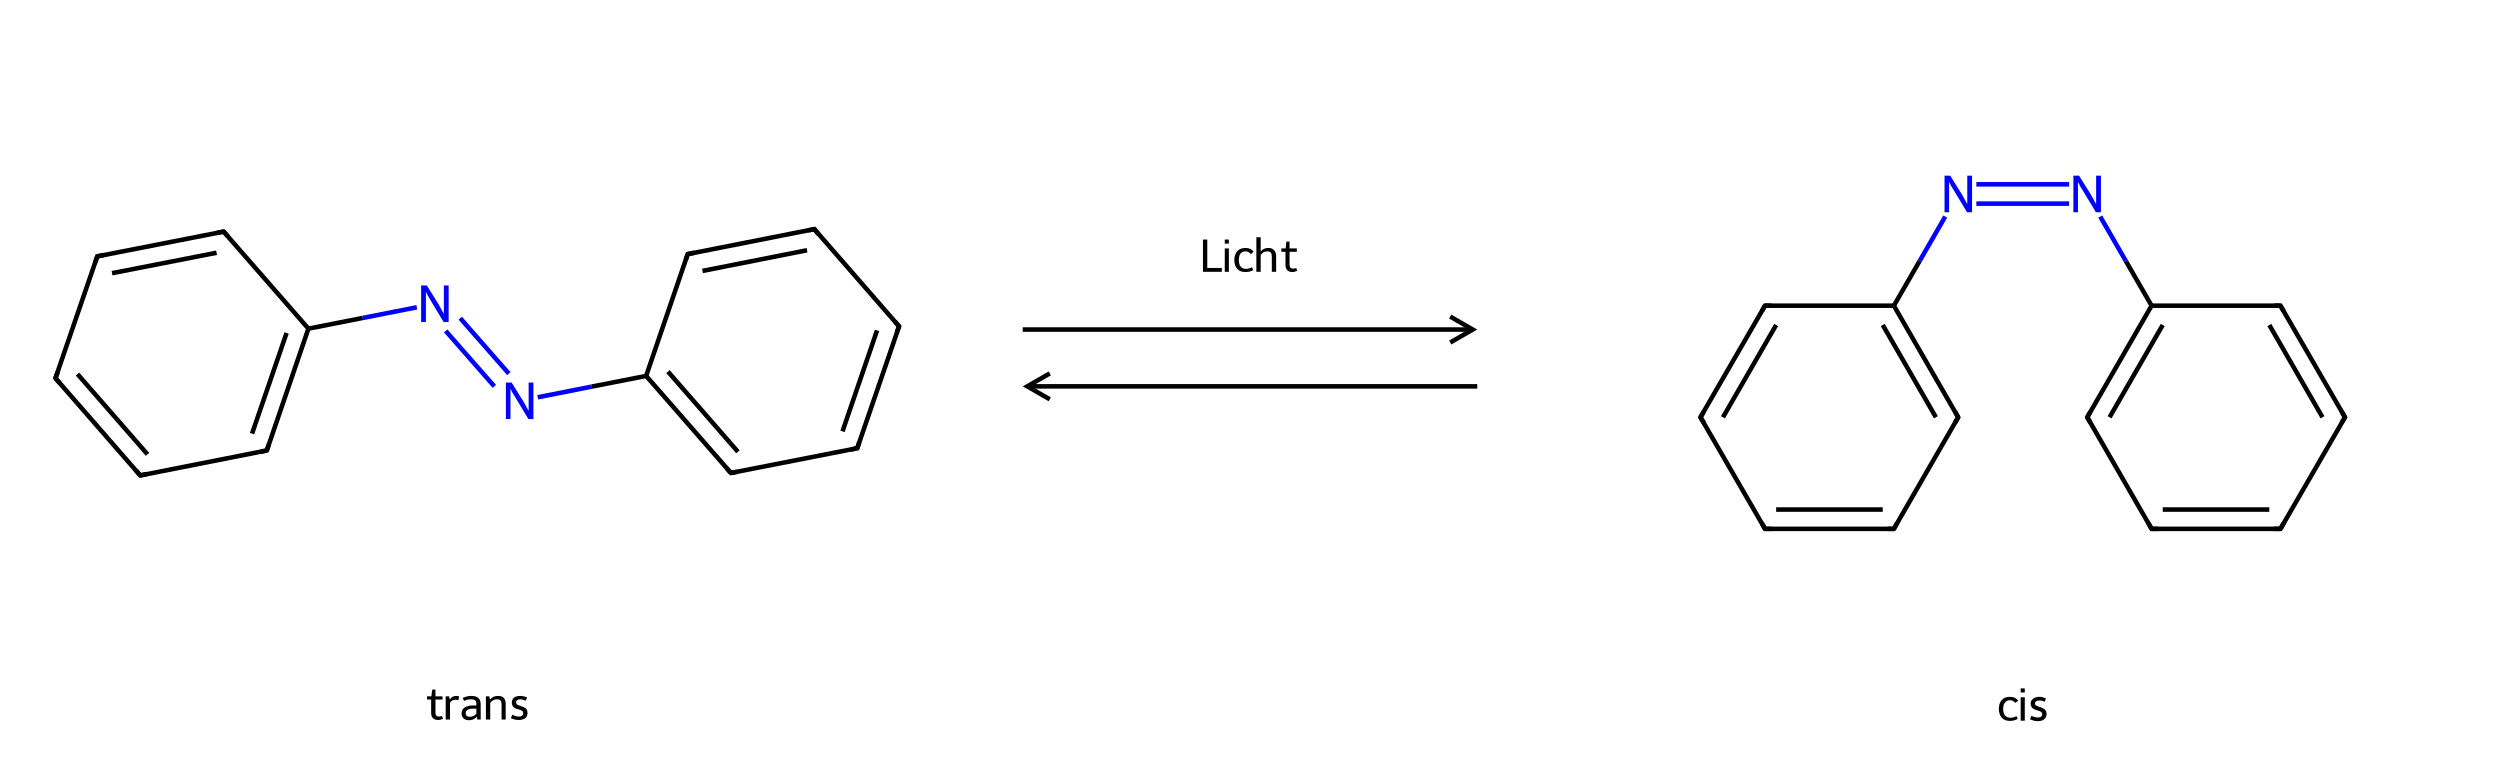
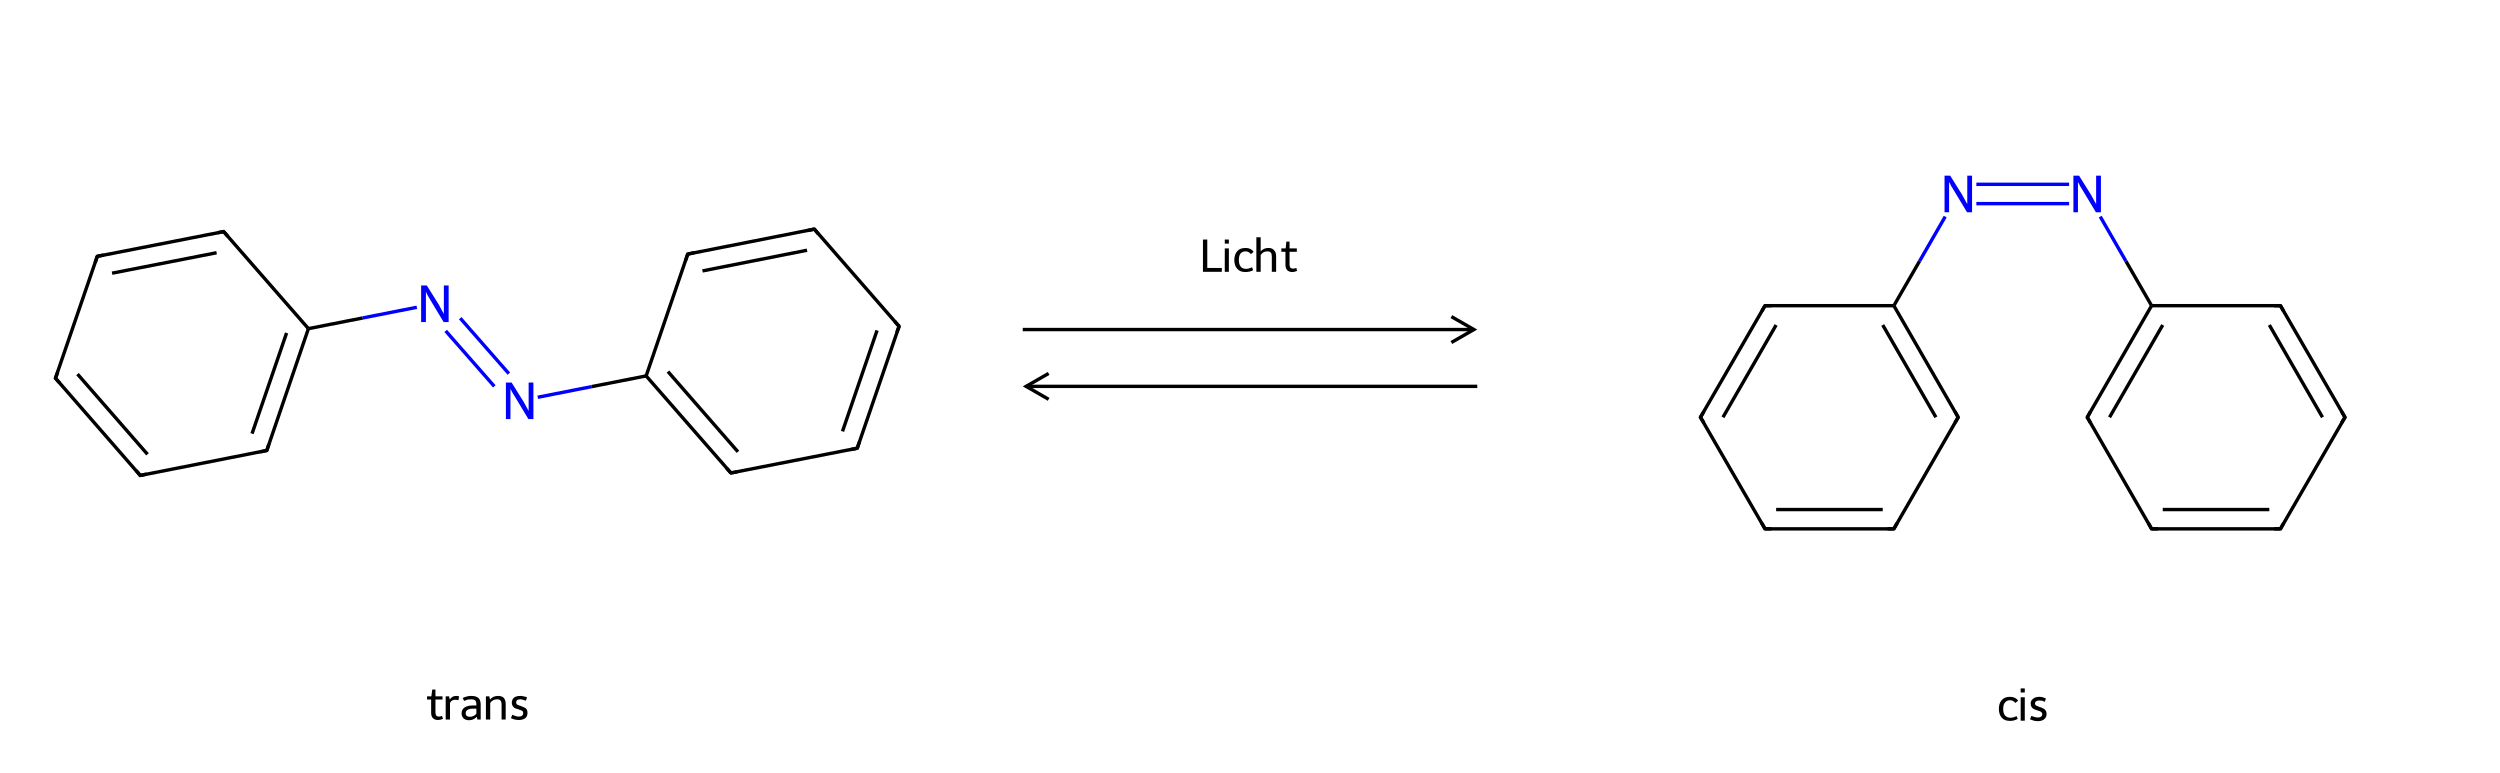
<svg xmlns="http://www.w3.org/2000/svg" version="1.1" baseProfile="full" xml:space="preserve" width="1100px" height="340px" viewBox="0 0 1100 340">
-   <path class="bond-0 atom-0 atom-1" d="M 117.4,198.2 L 61.7,209.2" style="fill:none;fill-rule:evenodd;stroke:#000000;stroke-width:2.0px;stroke-linecap:butt;stroke-linejoin:miter;stroke-opacity:1" />
-   <path class="bond-1 atom-1 atom-2" d="M 61.7,209.2 L 24.4,166.4" style="fill:none;fill-rule:evenodd;stroke:#000000;stroke-width:2.0px;stroke-linecap:butt;stroke-linejoin:miter;stroke-opacity:1" />
-   <path class="bond-1 atom-1 atom-2" d="M 64.9,199.9 L 34.1,164.6" style="fill:none;fill-rule:evenodd;stroke:#000000;stroke-width:2.0px;stroke-linecap:butt;stroke-linejoin:miter;stroke-opacity:1" />
-   <path class="bond-2 atom-2 atom-3" d="M 24.4,166.4 L 42.8,112.8" style="fill:none;fill-rule:evenodd;stroke:#000000;stroke-width:2.0px;stroke-linecap:butt;stroke-linejoin:miter;stroke-opacity:1" />
-   <path class="bond-3 atom-3 atom-4" d="M 42.8,112.8 L 98.4,101.9" style="fill:none;fill-rule:evenodd;stroke:#000000;stroke-width:2.0px;stroke-linecap:butt;stroke-linejoin:miter;stroke-opacity:1" />
-   <path class="bond-3 atom-3 atom-4" d="M 49.3,120.2 L 95.3,111.2" style="fill:none;fill-rule:evenodd;stroke:#000000;stroke-width:2.0px;stroke-linecap:butt;stroke-linejoin:miter;stroke-opacity:1" />
-   <path class="bond-4 atom-4 atom-5" d="M 98.4,101.9 L 135.7,144.6" style="fill:none;fill-rule:evenodd;stroke:#000000;stroke-width:2.0px;stroke-linecap:butt;stroke-linejoin:miter;stroke-opacity:1" />
-   <path class="bond-5 atom-5 atom-6" d="M 135.7,144.6 L 159.6,139.9" style="fill:none;fill-rule:evenodd;stroke:#000000;stroke-width:2.0px;stroke-linecap:butt;stroke-linejoin:miter;stroke-opacity:1" />
-   <path class="bond-5 atom-5 atom-6" d="M 159.6,139.9 L 183.4,135.2" style="fill:none;fill-rule:evenodd;stroke:#0000FF;stroke-width:2.0px;stroke-linecap:butt;stroke-linejoin:miter;stroke-opacity:1" />
-   <path class="bond-6 atom-6 atom-7" d="M 202.5,140.0 L 223.9,164.4" style="fill:none;fill-rule:evenodd;stroke:#0000FF;stroke-width:2.0px;stroke-linecap:butt;stroke-linejoin:miter;stroke-opacity:1" />
-   <path class="bond-6 atom-6 atom-7" d="M 196.1,145.6 L 217.5,170.0" style="fill:none;fill-rule:evenodd;stroke:#0000FF;stroke-width:2.0px;stroke-linecap:butt;stroke-linejoin:miter;stroke-opacity:1" />
-   <path class="bond-7 atom-7 atom-8" d="M 236.6,174.8 L 260.4,170.1" style="fill:none;fill-rule:evenodd;stroke:#0000FF;stroke-width:2.0px;stroke-linecap:butt;stroke-linejoin:miter;stroke-opacity:1" />
-   <path class="bond-7 atom-7 atom-8" d="M 260.4,170.1 L 284.3,165.4" style="fill:none;fill-rule:evenodd;stroke:#000000;stroke-width:2.0px;stroke-linecap:butt;stroke-linejoin:miter;stroke-opacity:1" />
-   <path class="bond-8 atom-8 atom-9" d="M 284.3,165.4 L 321.6,208.1" style="fill:none;fill-rule:evenodd;stroke:#000000;stroke-width:2.0px;stroke-linecap:butt;stroke-linejoin:miter;stroke-opacity:1" />
-   <path class="bond-8 atom-8 atom-9" d="M 293.9,163.5 L 324.7,198.8" style="fill:none;fill-rule:evenodd;stroke:#000000;stroke-width:2.0px;stroke-linecap:butt;stroke-linejoin:miter;stroke-opacity:1" />
-   <path class="bond-9 atom-9 atom-10" d="M 321.6,208.1 L 377.2,197.2" style="fill:none;fill-rule:evenodd;stroke:#000000;stroke-width:2.0px;stroke-linecap:butt;stroke-linejoin:miter;stroke-opacity:1" />
-   <path class="bond-10 atom-10 atom-11" d="M 377.2,197.2 L 395.6,143.6" style="fill:none;fill-rule:evenodd;stroke:#000000;stroke-width:2.0px;stroke-linecap:butt;stroke-linejoin:miter;stroke-opacity:1" />
-   <path class="bond-10 atom-10 atom-11" d="M 370.7,189.8 L 385.9,145.4" style="fill:none;fill-rule:evenodd;stroke:#000000;stroke-width:2.0px;stroke-linecap:butt;stroke-linejoin:miter;stroke-opacity:1" />
-   <path class="bond-11 atom-11 atom-12" d="M 395.6,143.6 L 358.3,100.8" style="fill:none;fill-rule:evenodd;stroke:#000000;stroke-width:2.0px;stroke-linecap:butt;stroke-linejoin:miter;stroke-opacity:1" />
-   <path class="bond-12 atom-12 atom-13" d="M 358.3,100.8 L 302.6,111.8" style="fill:none;fill-rule:evenodd;stroke:#000000;stroke-width:2.0px;stroke-linecap:butt;stroke-linejoin:miter;stroke-opacity:1" />
-   <path class="bond-12 atom-12 atom-13" d="M 355.1,110.1 L 309.1,119.2" style="fill:none;fill-rule:evenodd;stroke:#000000;stroke-width:2.0px;stroke-linecap:butt;stroke-linejoin:miter;stroke-opacity:1" />
-   <path class="bond-13 atom-5 atom-0" d="M 135.7,144.6 L 117.4,198.2" style="fill:none;fill-rule:evenodd;stroke:#000000;stroke-width:2.0px;stroke-linecap:butt;stroke-linejoin:miter;stroke-opacity:1" />
-   <path class="bond-13 atom-5 atom-0" d="M 126.1,146.5 L 110.9,190.8" style="fill:none;fill-rule:evenodd;stroke:#000000;stroke-width:2.0px;stroke-linecap:butt;stroke-linejoin:miter;stroke-opacity:1" />
-   <path class="bond-14 atom-13 atom-8" d="M 302.6,111.8 L 284.3,165.4" style="fill:none;fill-rule:evenodd;stroke:#000000;stroke-width:2.0px;stroke-linecap:butt;stroke-linejoin:miter;stroke-opacity:1" />
-   <path d="M 114.6,198.8 L 117.4,198.2 L 118.3,195.5" style="fill:none;stroke:#000000;stroke-width:2.0px;stroke-linecap:butt;stroke-linejoin:miter;stroke-miterlimit:10;stroke-opacity:1;" />
-   <path d="M 64.5,208.6 L 61.7,209.2 L 59.9,207.0" style="fill:none;stroke:#000000;stroke-width:2.0px;stroke-linecap:butt;stroke-linejoin:miter;stroke-miterlimit:10;stroke-opacity:1;" />
-   <path d="M 26.3,168.6 L 24.4,166.4 L 25.4,163.8" style="fill:none;stroke:#000000;stroke-width:2.0px;stroke-linecap:butt;stroke-linejoin:miter;stroke-miterlimit:10;stroke-opacity:1;" />
-   <path d="M 41.9,115.5 L 42.8,112.8 L 45.6,112.2" style="fill:none;stroke:#000000;stroke-width:2.0px;stroke-linecap:butt;stroke-linejoin:miter;stroke-miterlimit:10;stroke-opacity:1;" />
-   <path d="M 95.7,102.4 L 98.4,101.9 L 100.3,104.0" style="fill:none;stroke:#000000;stroke-width:2.0px;stroke-linecap:butt;stroke-linejoin:miter;stroke-miterlimit:10;stroke-opacity:1;" />
-   <path d="M 319.7,206.0 L 321.6,208.1 L 324.3,207.6" style="fill:none;stroke:#000000;stroke-width:2.0px;stroke-linecap:butt;stroke-linejoin:miter;stroke-miterlimit:10;stroke-opacity:1;" />
-   <path d="M 374.4,197.8 L 377.2,197.2 L 378.1,194.5" style="fill:none;stroke:#000000;stroke-width:2.0px;stroke-linecap:butt;stroke-linejoin:miter;stroke-miterlimit:10;stroke-opacity:1;" />
-   <path d="M 394.6,146.2 L 395.6,143.6 L 393.7,141.4" style="fill:none;stroke:#000000;stroke-width:2.0px;stroke-linecap:butt;stroke-linejoin:miter;stroke-miterlimit:10;stroke-opacity:1;" />
-   <path d="M 360.1,103.0 L 358.3,100.8 L 355.5,101.4" style="fill:none;stroke:#000000;stroke-width:2.0px;stroke-linecap:butt;stroke-linejoin:miter;stroke-miterlimit:10;stroke-opacity:1;" />
-   <path d="M 305.4,111.2 L 302.6,111.8 L 301.7,114.5" style="fill:none;stroke:#000000;stroke-width:2.0px;stroke-linecap:butt;stroke-linejoin:miter;stroke-miterlimit:10;stroke-opacity:1;" />
+   <path class="bond-0 atom-0 atom-1" d="M 117.4,198.2 L 61.7,209.2" style="fill:none;fill-rule:evenodd;stroke:#000000;stroke-width:1.5px;stroke-linecap:butt;stroke-linejoin:miter;stroke-opacity:1" />
+   <path class="bond-1 atom-1 atom-2" d="M 61.7,209.2 L 24.4,166.4" style="fill:none;fill-rule:evenodd;stroke:#000000;stroke-width:1.5px;stroke-linecap:butt;stroke-linejoin:miter;stroke-opacity:1" />
+   <path class="bond-1 atom-1 atom-2" d="M 64.9,199.9 L 34.1,164.6" style="fill:none;fill-rule:evenodd;stroke:#000000;stroke-width:1.5px;stroke-linecap:butt;stroke-linejoin:miter;stroke-opacity:1" />
+   <path class="bond-2 atom-2 atom-3" d="M 24.4,166.4 L 42.8,112.8" style="fill:none;fill-rule:evenodd;stroke:#000000;stroke-width:1.5px;stroke-linecap:butt;stroke-linejoin:miter;stroke-opacity:1" />
+   <path class="bond-3 atom-3 atom-4" d="M 42.8,112.8 L 98.4,101.9" style="fill:none;fill-rule:evenodd;stroke:#000000;stroke-width:1.5px;stroke-linecap:butt;stroke-linejoin:miter;stroke-opacity:1" />
+   <path class="bond-3 atom-3 atom-4" d="M 49.3,120.2 L 95.3,111.2" style="fill:none;fill-rule:evenodd;stroke:#000000;stroke-width:1.5px;stroke-linecap:butt;stroke-linejoin:miter;stroke-opacity:1" />
+   <path class="bond-4 atom-4 atom-5" d="M 98.4,101.9 L 135.7,144.6" style="fill:none;fill-rule:evenodd;stroke:#000000;stroke-width:1.5px;stroke-linecap:butt;stroke-linejoin:miter;stroke-opacity:1" />
+   <path class="bond-5 atom-5 atom-6" d="M 135.7,144.6 L 159.6,139.9" style="fill:none;fill-rule:evenodd;stroke:#000000;stroke-width:1.5px;stroke-linecap:butt;stroke-linejoin:miter;stroke-opacity:1" />
+   <path class="bond-5 atom-5 atom-6" d="M 159.6,139.9 L 183.4,135.2" style="fill:none;fill-rule:evenodd;stroke:#0000FF;stroke-width:1.5px;stroke-linecap:butt;stroke-linejoin:miter;stroke-opacity:1" />
+   <path class="bond-6 atom-6 atom-7" d="M 202.5,140.0 L 223.9,164.4" style="fill:none;fill-rule:evenodd;stroke:#0000FF;stroke-width:1.5px;stroke-linecap:butt;stroke-linejoin:miter;stroke-opacity:1" />
+   <path class="bond-6 atom-6 atom-7" d="M 196.1,145.6 L 217.5,170.0" style="fill:none;fill-rule:evenodd;stroke:#0000FF;stroke-width:1.5px;stroke-linecap:butt;stroke-linejoin:miter;stroke-opacity:1" />
+   <path class="bond-7 atom-7 atom-8" d="M 236.6,174.8 L 260.4,170.1" style="fill:none;fill-rule:evenodd;stroke:#0000FF;stroke-width:1.5px;stroke-linecap:butt;stroke-linejoin:miter;stroke-opacity:1" />
+   <path class="bond-7 atom-7 atom-8" d="M 260.4,170.1 L 284.3,165.4" style="fill:none;fill-rule:evenodd;stroke:#000000;stroke-width:1.5px;stroke-linecap:butt;stroke-linejoin:miter;stroke-opacity:1" />
+   <path class="bond-8 atom-8 atom-9" d="M 284.3,165.4 L 321.6,208.1" style="fill:none;fill-rule:evenodd;stroke:#000000;stroke-width:1.5px;stroke-linecap:butt;stroke-linejoin:miter;stroke-opacity:1" />
+   <path class="bond-8 atom-8 atom-9" d="M 293.9,163.5 L 324.7,198.8" style="fill:none;fill-rule:evenodd;stroke:#000000;stroke-width:1.5px;stroke-linecap:butt;stroke-linejoin:miter;stroke-opacity:1" />
+   <path class="bond-9 atom-9 atom-10" d="M 321.6,208.1 L 377.2,197.2" style="fill:none;fill-rule:evenodd;stroke:#000000;stroke-width:1.5px;stroke-linecap:butt;stroke-linejoin:miter;stroke-opacity:1" />
+   <path class="bond-10 atom-10 atom-11" d="M 377.2,197.2 L 395.6,143.6" style="fill:none;fill-rule:evenodd;stroke:#000000;stroke-width:1.5px;stroke-linecap:butt;stroke-linejoin:miter;stroke-opacity:1" />
+   <path class="bond-10 atom-10 atom-11" d="M 370.7,189.8 L 385.9,145.4" style="fill:none;fill-rule:evenodd;stroke:#000000;stroke-width:1.5px;stroke-linecap:butt;stroke-linejoin:miter;stroke-opacity:1" />
+   <path class="bond-11 atom-11 atom-12" d="M 395.6,143.6 L 358.3,100.8" style="fill:none;fill-rule:evenodd;stroke:#000000;stroke-width:1.5px;stroke-linecap:butt;stroke-linejoin:miter;stroke-opacity:1" />
+   <path class="bond-12 atom-12 atom-13" d="M 358.3,100.8 L 302.6,111.8" style="fill:none;fill-rule:evenodd;stroke:#000000;stroke-width:1.5px;stroke-linecap:butt;stroke-linejoin:miter;stroke-opacity:1" />
+   <path class="bond-12 atom-12 atom-13" d="M 355.1,110.1 L 309.1,119.2" style="fill:none;fill-rule:evenodd;stroke:#000000;stroke-width:1.5px;stroke-linecap:butt;stroke-linejoin:miter;stroke-opacity:1" />
+   <path class="bond-13 atom-5 atom-0" d="M 135.7,144.6 L 117.4,198.2" style="fill:none;fill-rule:evenodd;stroke:#000000;stroke-width:1.5px;stroke-linecap:butt;stroke-linejoin:miter;stroke-opacity:1" />
+   <path class="bond-13 atom-5 atom-0" d="M 126.1,146.5 L 110.9,190.8" style="fill:none;fill-rule:evenodd;stroke:#000000;stroke-width:1.5px;stroke-linecap:butt;stroke-linejoin:miter;stroke-opacity:1" />
+   <path class="bond-14 atom-13 atom-8" d="M 302.6,111.8 L 284.3,165.4" style="fill:none;fill-rule:evenodd;stroke:#000000;stroke-width:1.5px;stroke-linecap:butt;stroke-linejoin:miter;stroke-opacity:1" />
+   <path d="M 114.6,198.8 L 117.4,198.2 L 118.3,195.5" style="fill:none;stroke:#000000;stroke-width:1.5px;stroke-linecap:butt;stroke-linejoin:miter;stroke-miterlimit:10;stroke-opacity:1;" />
+   <path d="M 64.5,208.6 L 61.7,209.2 L 59.9,207.0" style="fill:none;stroke:#000000;stroke-width:1.5px;stroke-linecap:butt;stroke-linejoin:miter;stroke-miterlimit:10;stroke-opacity:1;" />
+   <path d="M 26.3,168.6 L 24.4,166.4 L 25.4,163.8" style="fill:none;stroke:#000000;stroke-width:1.5px;stroke-linecap:butt;stroke-linejoin:miter;stroke-miterlimit:10;stroke-opacity:1;" />
+   <path d="M 41.9,115.5 L 42.8,112.8 L 45.6,112.2" style="fill:none;stroke:#000000;stroke-width:1.5px;stroke-linecap:butt;stroke-linejoin:miter;stroke-miterlimit:10;stroke-opacity:1;" />
+   <path d="M 95.7,102.4 L 98.4,101.9 L 100.3,104.0" style="fill:none;stroke:#000000;stroke-width:1.5px;stroke-linecap:butt;stroke-linejoin:miter;stroke-miterlimit:10;stroke-opacity:1;" />
+   <path d="M 319.7,206.0 L 321.6,208.1 L 324.3,207.6" style="fill:none;stroke:#000000;stroke-width:1.5px;stroke-linecap:butt;stroke-linejoin:miter;stroke-miterlimit:10;stroke-opacity:1;" />
+   <path d="M 374.4,197.8 L 377.2,197.2 L 378.1,194.5" style="fill:none;stroke:#000000;stroke-width:1.5px;stroke-linecap:butt;stroke-linejoin:miter;stroke-miterlimit:10;stroke-opacity:1;" />
+   <path d="M 394.6,146.2 L 395.6,143.6 L 393.7,141.4" style="fill:none;stroke:#000000;stroke-width:1.5px;stroke-linecap:butt;stroke-linejoin:miter;stroke-miterlimit:10;stroke-opacity:1;" />
+   <path d="M 360.1,103.0 L 358.3,100.8 L 355.5,101.4" style="fill:none;stroke:#000000;stroke-width:1.5px;stroke-linecap:butt;stroke-linejoin:miter;stroke-miterlimit:10;stroke-opacity:1;" />
+   <path d="M 305.4,111.2 L 302.6,111.8 L 301.7,114.5" style="fill:none;stroke:#000000;stroke-width:1.5px;stroke-linecap:butt;stroke-linejoin:miter;stroke-miterlimit:10;stroke-opacity:1;" />
  <path class="atom-6" d="M 187.8 125.6 L 193.1 134.1 Q 193.6 135.0, 194.4 136.5 Q 195.3 138.0, 195.3 138.1 L 195.3 125.6 L 197.4 125.6 L 197.4 141.7 L 195.2 141.7 L 189.6 132.4 Q 188.9 131.3, 188.2 130.0 Q 187.6 128.8, 187.4 128.4 L 187.4 141.7 L 185.3 141.7 L 185.3 125.6 L 187.8 125.6 " fill="#0000FF" />
  <path class="atom-7" d="M 225.1 168.3 L 230.4 176.8 Q 230.9 177.7, 231.7 179.2 Q 232.6 180.7, 232.6 180.8 L 232.6 168.3 L 234.7 168.3 L 234.7 184.4 L 232.5 184.4 L 226.9 175.1 Q 226.2 174.0, 225.5 172.8 Q 224.8 171.5, 224.6 171.1 L 224.6 184.4 L 222.6 184.4 L 222.6 168.3 L 225.1 168.3 " fill="#0000FF" />
-   <path class="bond-0 atom-0 atom-1" d="M 861.6,183.6 L 833.3,232.7" style="fill:none;fill-rule:evenodd;stroke:#000000;stroke-width:2.0px;stroke-linecap:butt;stroke-linejoin:miter;stroke-opacity:1" />
-   <path class="bond-1 atom-1 atom-2" d="M 833.3,232.7 L 776.6,232.7" style="fill:none;fill-rule:evenodd;stroke:#000000;stroke-width:2.0px;stroke-linecap:butt;stroke-linejoin:miter;stroke-opacity:1" />
-   <path class="bond-1 atom-1 atom-2" d="M 828.4,224.2 L 781.5,224.2" style="fill:none;fill-rule:evenodd;stroke:#000000;stroke-width:2.0px;stroke-linecap:butt;stroke-linejoin:miter;stroke-opacity:1" />
-   <path class="bond-2 atom-2 atom-3" d="M 776.6,232.7 L 748.2,183.6" style="fill:none;fill-rule:evenodd;stroke:#000000;stroke-width:2.0px;stroke-linecap:butt;stroke-linejoin:miter;stroke-opacity:1" />
-   <path class="bond-3 atom-3 atom-4" d="M 748.2,183.6 L 776.6,134.5" style="fill:none;fill-rule:evenodd;stroke:#000000;stroke-width:2.0px;stroke-linecap:butt;stroke-linejoin:miter;stroke-opacity:1" />
-   <path class="bond-3 atom-3 atom-4" d="M 758.1,183.6 L 781.5,143.0" style="fill:none;fill-rule:evenodd;stroke:#000000;stroke-width:2.0px;stroke-linecap:butt;stroke-linejoin:miter;stroke-opacity:1" />
-   <path class="bond-4 atom-4 atom-5" d="M 776.6,134.5 L 833.3,134.5" style="fill:none;fill-rule:evenodd;stroke:#000000;stroke-width:2.0px;stroke-linecap:butt;stroke-linejoin:miter;stroke-opacity:1" />
-   <path class="bond-5 atom-5 atom-6" d="M 833.3,134.5 L 844.6,114.9" style="fill:none;fill-rule:evenodd;stroke:#000000;stroke-width:2.0px;stroke-linecap:butt;stroke-linejoin:miter;stroke-opacity:1" />
-   <path class="bond-5 atom-5 atom-6" d="M 844.6,114.9 L 855.9,95.3" style="fill:none;fill-rule:evenodd;stroke:#0000FF;stroke-width:2.0px;stroke-linecap:butt;stroke-linejoin:miter;stroke-opacity:1" />
-   <path class="bond-6 atom-6 atom-7" d="M 869.6,81.1 L 910.4,81.1" style="fill:none;fill-rule:evenodd;stroke:#0000FF;stroke-width:2.0px;stroke-linecap:butt;stroke-linejoin:miter;stroke-opacity:1" />
-   <path class="bond-6 atom-6 atom-7" d="M 869.6,89.6 L 910.4,89.6" style="fill:none;fill-rule:evenodd;stroke:#0000FF;stroke-width:2.0px;stroke-linecap:butt;stroke-linejoin:miter;stroke-opacity:1" />
-   <path class="bond-7 atom-7 atom-8" d="M 924.1,95.3 L 935.4,114.9" style="fill:none;fill-rule:evenodd;stroke:#0000FF;stroke-width:2.0px;stroke-linecap:butt;stroke-linejoin:miter;stroke-opacity:1" />
-   <path class="bond-7 atom-7 atom-8" d="M 935.4,114.9 L 946.7,134.5" style="fill:none;fill-rule:evenodd;stroke:#000000;stroke-width:2.0px;stroke-linecap:butt;stroke-linejoin:miter;stroke-opacity:1" />
-   <path class="bond-8 atom-8 atom-9" d="M 946.7,134.5 L 918.4,183.6" style="fill:none;fill-rule:evenodd;stroke:#000000;stroke-width:2.0px;stroke-linecap:butt;stroke-linejoin:miter;stroke-opacity:1" />
-   <path class="bond-8 atom-8 atom-9" d="M 951.6,143.0 L 928.2,183.6" style="fill:none;fill-rule:evenodd;stroke:#000000;stroke-width:2.0px;stroke-linecap:butt;stroke-linejoin:miter;stroke-opacity:1" />
-   <path class="bond-9 atom-9 atom-10" d="M 918.4,183.6 L 946.7,232.7" style="fill:none;fill-rule:evenodd;stroke:#000000;stroke-width:2.0px;stroke-linecap:butt;stroke-linejoin:miter;stroke-opacity:1" />
-   <path class="bond-10 atom-10 atom-11" d="M 946.7,232.7 L 1003.4,232.7" style="fill:none;fill-rule:evenodd;stroke:#000000;stroke-width:2.0px;stroke-linecap:butt;stroke-linejoin:miter;stroke-opacity:1" />
-   <path class="bond-10 atom-10 atom-11" d="M 951.6,224.2 L 998.5,224.2" style="fill:none;fill-rule:evenodd;stroke:#000000;stroke-width:2.0px;stroke-linecap:butt;stroke-linejoin:miter;stroke-opacity:1" />
-   <path class="bond-11 atom-11 atom-12" d="M 1003.4,232.7 L 1031.8,183.6" style="fill:none;fill-rule:evenodd;stroke:#000000;stroke-width:2.0px;stroke-linecap:butt;stroke-linejoin:miter;stroke-opacity:1" />
-   <path class="bond-12 atom-12 atom-13" d="M 1031.8,183.6 L 1003.4,134.5" style="fill:none;fill-rule:evenodd;stroke:#000000;stroke-width:2.0px;stroke-linecap:butt;stroke-linejoin:miter;stroke-opacity:1" />
-   <path class="bond-12 atom-12 atom-13" d="M 1021.9,183.6 L 998.5,143.0" style="fill:none;fill-rule:evenodd;stroke:#000000;stroke-width:2.0px;stroke-linecap:butt;stroke-linejoin:miter;stroke-opacity:1" />
-   <path class="bond-13 atom-5 atom-0" d="M 833.3,134.5 L 861.6,183.6" style="fill:none;fill-rule:evenodd;stroke:#000000;stroke-width:2.0px;stroke-linecap:butt;stroke-linejoin:miter;stroke-opacity:1" />
-   <path class="bond-13 atom-5 atom-0" d="M 828.4,143.0 L 851.8,183.6" style="fill:none;fill-rule:evenodd;stroke:#000000;stroke-width:2.0px;stroke-linecap:butt;stroke-linejoin:miter;stroke-opacity:1" />
-   <path class="bond-14 atom-13 atom-8" d="M 1003.4,134.5 L 946.7,134.5" style="fill:none;fill-rule:evenodd;stroke:#000000;stroke-width:2.0px;stroke-linecap:butt;stroke-linejoin:miter;stroke-opacity:1" />
-   <path d="M 860.2,186.0 L 861.6,183.6 L 860.2,181.1" style="fill:none;stroke:#000000;stroke-width:2.0px;stroke-linecap:butt;stroke-linejoin:miter;stroke-miterlimit:10;stroke-opacity:1;" />
-   <path d="M 834.7,230.2 L 833.3,232.7 L 830.5,232.7" style="fill:none;stroke:#000000;stroke-width:2.0px;stroke-linecap:butt;stroke-linejoin:miter;stroke-miterlimit:10;stroke-opacity:1;" />
-   <path d="M 779.4,232.7 L 776.6,232.7 L 775.2,230.2" style="fill:none;stroke:#000000;stroke-width:2.0px;stroke-linecap:butt;stroke-linejoin:miter;stroke-miterlimit:10;stroke-opacity:1;" />
-   <path d="M 749.7,186.0 L 748.2,183.6 L 749.7,181.1" style="fill:none;stroke:#000000;stroke-width:2.0px;stroke-linecap:butt;stroke-linejoin:miter;stroke-miterlimit:10;stroke-opacity:1;" />
-   <path d="M 775.2,136.9 L 776.6,134.5 L 779.4,134.5" style="fill:none;stroke:#000000;stroke-width:2.0px;stroke-linecap:butt;stroke-linejoin:miter;stroke-miterlimit:10;stroke-opacity:1;" />
-   <path d="M 919.8,181.1 L 918.4,183.6 L 919.8,186.0" style="fill:none;stroke:#000000;stroke-width:2.0px;stroke-linecap:butt;stroke-linejoin:miter;stroke-miterlimit:10;stroke-opacity:1;" />
-   <path d="M 945.3,230.2 L 946.7,232.7 L 949.5,232.7" style="fill:none;stroke:#000000;stroke-width:2.0px;stroke-linecap:butt;stroke-linejoin:miter;stroke-miterlimit:10;stroke-opacity:1;" />
-   <path d="M 1000.6,232.7 L 1003.4,232.7 L 1004.8,230.2" style="fill:none;stroke:#000000;stroke-width:2.0px;stroke-linecap:butt;stroke-linejoin:miter;stroke-miterlimit:10;stroke-opacity:1;" />
-   <path d="M 1030.3,186.0 L 1031.8,183.6 L 1030.3,181.1" style="fill:none;stroke:#000000;stroke-width:2.0px;stroke-linecap:butt;stroke-linejoin:miter;stroke-miterlimit:10;stroke-opacity:1;" />
-   <path d="M 1004.8,136.9 L 1003.4,134.5 L 1000.6,134.5" style="fill:none;stroke:#000000;stroke-width:2.0px;stroke-linecap:butt;stroke-linejoin:miter;stroke-miterlimit:10;stroke-opacity:1;" />
+   <path class="bond-0 atom-0 atom-1" d="M 861.6,183.6 L 833.3,232.7" style="fill:none;fill-rule:evenodd;stroke:#000000;stroke-width:1.5px;stroke-linecap:butt;stroke-linejoin:miter;stroke-opacity:1" />
+   <path class="bond-1 atom-1 atom-2" d="M 833.3,232.7 L 776.6,232.7" style="fill:none;fill-rule:evenodd;stroke:#000000;stroke-width:1.5px;stroke-linecap:butt;stroke-linejoin:miter;stroke-opacity:1" />
+   <path class="bond-1 atom-1 atom-2" d="M 828.4,224.2 L 781.5,224.2" style="fill:none;fill-rule:evenodd;stroke:#000000;stroke-width:1.5px;stroke-linecap:butt;stroke-linejoin:miter;stroke-opacity:1" />
+   <path class="bond-2 atom-2 atom-3" d="M 776.6,232.7 L 748.2,183.6" style="fill:none;fill-rule:evenodd;stroke:#000000;stroke-width:1.5px;stroke-linecap:butt;stroke-linejoin:miter;stroke-opacity:1" />
+   <path class="bond-3 atom-3 atom-4" d="M 748.2,183.6 L 776.6,134.5" style="fill:none;fill-rule:evenodd;stroke:#000000;stroke-width:1.5px;stroke-linecap:butt;stroke-linejoin:miter;stroke-opacity:1" />
+   <path class="bond-3 atom-3 atom-4" d="M 758.1,183.6 L 781.5,143.0" style="fill:none;fill-rule:evenodd;stroke:#000000;stroke-width:1.5px;stroke-linecap:butt;stroke-linejoin:miter;stroke-opacity:1" />
+   <path class="bond-4 atom-4 atom-5" d="M 776.6,134.5 L 833.3,134.5" style="fill:none;fill-rule:evenodd;stroke:#000000;stroke-width:1.5px;stroke-linecap:butt;stroke-linejoin:miter;stroke-opacity:1" />
+   <path class="bond-5 atom-5 atom-6" d="M 833.3,134.5 L 844.6,114.9" style="fill:none;fill-rule:evenodd;stroke:#000000;stroke-width:1.5px;stroke-linecap:butt;stroke-linejoin:miter;stroke-opacity:1" />
+   <path class="bond-5 atom-5 atom-6" d="M 844.6,114.9 L 855.9,95.3" style="fill:none;fill-rule:evenodd;stroke:#0000FF;stroke-width:1.5px;stroke-linecap:butt;stroke-linejoin:miter;stroke-opacity:1" />
+   <path class="bond-6 atom-6 atom-7" d="M 869.6,81.1 L 910.4,81.1" style="fill:none;fill-rule:evenodd;stroke:#0000FF;stroke-width:1.5px;stroke-linecap:butt;stroke-linejoin:miter;stroke-opacity:1" />
+   <path class="bond-6 atom-6 atom-7" d="M 869.6,89.6 L 910.4,89.6" style="fill:none;fill-rule:evenodd;stroke:#0000FF;stroke-width:1.5px;stroke-linecap:butt;stroke-linejoin:miter;stroke-opacity:1" />
+   <path class="bond-7 atom-7 atom-8" d="M 924.1,95.3 L 935.4,114.9" style="fill:none;fill-rule:evenodd;stroke:#0000FF;stroke-width:1.5px;stroke-linecap:butt;stroke-linejoin:miter;stroke-opacity:1" />
+   <path class="bond-7 atom-7 atom-8" d="M 935.4,114.9 L 946.7,134.5" style="fill:none;fill-rule:evenodd;stroke:#000000;stroke-width:1.5px;stroke-linecap:butt;stroke-linejoin:miter;stroke-opacity:1" />
+   <path class="bond-8 atom-8 atom-9" d="M 946.7,134.5 L 918.4,183.6" style="fill:none;fill-rule:evenodd;stroke:#000000;stroke-width:1.5px;stroke-linecap:butt;stroke-linejoin:miter;stroke-opacity:1" />
+   <path class="bond-8 atom-8 atom-9" d="M 951.6,143.0 L 928.2,183.6" style="fill:none;fill-rule:evenodd;stroke:#000000;stroke-width:1.5px;stroke-linecap:butt;stroke-linejoin:miter;stroke-opacity:1" />
+   <path class="bond-9 atom-9 atom-10" d="M 918.4,183.6 L 946.7,232.7" style="fill:none;fill-rule:evenodd;stroke:#000000;stroke-width:1.5px;stroke-linecap:butt;stroke-linejoin:miter;stroke-opacity:1" />
+   <path class="bond-10 atom-10 atom-11" d="M 946.7,232.7 L 1003.4,232.7" style="fill:none;fill-rule:evenodd;stroke:#000000;stroke-width:1.5px;stroke-linecap:butt;stroke-linejoin:miter;stroke-opacity:1" />
+   <path class="bond-10 atom-10 atom-11" d="M 951.6,224.2 L 998.5,224.2" style="fill:none;fill-rule:evenodd;stroke:#000000;stroke-width:1.5px;stroke-linecap:butt;stroke-linejoin:miter;stroke-opacity:1" />
+   <path class="bond-11 atom-11 atom-12" d="M 1003.4,232.7 L 1031.8,183.6" style="fill:none;fill-rule:evenodd;stroke:#000000;stroke-width:1.5px;stroke-linecap:butt;stroke-linejoin:miter;stroke-opacity:1" />
+   <path class="bond-12 atom-12 atom-13" d="M 1031.8,183.6 L 1003.4,134.5" style="fill:none;fill-rule:evenodd;stroke:#000000;stroke-width:1.5px;stroke-linecap:butt;stroke-linejoin:miter;stroke-opacity:1" />
+   <path class="bond-12 atom-12 atom-13" d="M 1021.9,183.6 L 998.5,143.0" style="fill:none;fill-rule:evenodd;stroke:#000000;stroke-width:1.5px;stroke-linecap:butt;stroke-linejoin:miter;stroke-opacity:1" />
+   <path class="bond-13 atom-5 atom-0" d="M 833.3,134.5 L 861.6,183.6" style="fill:none;fill-rule:evenodd;stroke:#000000;stroke-width:1.5px;stroke-linecap:butt;stroke-linejoin:miter;stroke-opacity:1" />
+   <path class="bond-13 atom-5 atom-0" d="M 828.4,143.0 L 851.8,183.6" style="fill:none;fill-rule:evenodd;stroke:#000000;stroke-width:1.5px;stroke-linecap:butt;stroke-linejoin:miter;stroke-opacity:1" />
+   <path class="bond-14 atom-13 atom-8" d="M 1003.4,134.5 L 946.7,134.5" style="fill:none;fill-rule:evenodd;stroke:#000000;stroke-width:1.5px;stroke-linecap:butt;stroke-linejoin:miter;stroke-opacity:1" />
+   <path d="M 860.2,186.0 L 861.6,183.6 L 860.2,181.1" style="fill:none;stroke:#000000;stroke-width:1.5px;stroke-linecap:butt;stroke-linejoin:miter;stroke-miterlimit:10;stroke-opacity:1;" />
+   <path d="M 834.7,230.2 L 833.3,232.7 L 830.5,232.7" style="fill:none;stroke:#000000;stroke-width:1.5px;stroke-linecap:butt;stroke-linejoin:miter;stroke-miterlimit:10;stroke-opacity:1;" />
+   <path d="M 779.4,232.7 L 776.6,232.7 L 775.2,230.2" style="fill:none;stroke:#000000;stroke-width:1.5px;stroke-linecap:butt;stroke-linejoin:miter;stroke-miterlimit:10;stroke-opacity:1;" />
+   <path d="M 749.7,186.0 L 748.2,183.6 L 749.7,181.1" style="fill:none;stroke:#000000;stroke-width:1.5px;stroke-linecap:butt;stroke-linejoin:miter;stroke-miterlimit:10;stroke-opacity:1;" />
+   <path d="M 775.2,136.9 L 776.6,134.5 L 779.4,134.5" style="fill:none;stroke:#000000;stroke-width:1.5px;stroke-linecap:butt;stroke-linejoin:miter;stroke-miterlimit:10;stroke-opacity:1;" />
+   <path d="M 919.8,181.1 L 918.4,183.6 L 919.8,186.0" style="fill:none;stroke:#000000;stroke-width:1.5px;stroke-linecap:butt;stroke-linejoin:miter;stroke-miterlimit:10;stroke-opacity:1;" />
+   <path d="M 945.3,230.2 L 946.7,232.7 L 949.5,232.7" style="fill:none;stroke:#000000;stroke-width:1.5px;stroke-linecap:butt;stroke-linejoin:miter;stroke-miterlimit:10;stroke-opacity:1;" />
+   <path d="M 1000.6,232.7 L 1003.4,232.7 L 1004.8,230.2" style="fill:none;stroke:#000000;stroke-width:1.5px;stroke-linecap:butt;stroke-linejoin:miter;stroke-miterlimit:10;stroke-opacity:1;" />
+   <path d="M 1030.3,186.0 L 1031.8,183.6 L 1030.3,181.1" style="fill:none;stroke:#000000;stroke-width:1.5px;stroke-linecap:butt;stroke-linejoin:miter;stroke-miterlimit:10;stroke-opacity:1;" />
+   <path d="M 1004.8,136.9 L 1003.4,134.5 L 1000.6,134.5" style="fill:none;stroke:#000000;stroke-width:1.5px;stroke-linecap:butt;stroke-linejoin:miter;stroke-miterlimit:10;stroke-opacity:1;" />
  <path class="atom-6" d="M 858.1 77.3 L 863.4 85.8 Q 863.9 86.7, 864.7 88.2 Q 865.6 89.7, 865.6 89.8 L 865.6 77.3 L 867.7 77.3 L 867.7 93.4 L 865.5 93.4 L 859.9 84.1 Q 859.2 83.0, 858.5 81.8 Q 857.9 80.5, 857.6 80.1 L 857.6 93.4 L 855.6 93.4 L 855.6 77.3 L 858.1 77.3 " fill="#0000FF" />
  <path class="atom-7" d="M 914.8 77.3 L 920.1 85.8 Q 920.6 86.7, 921.4 88.2 Q 922.3 89.7, 922.3 89.8 L 922.3 77.3 L 924.4 77.3 L 924.4 93.4 L 922.2 93.4 L 916.6 84.1 Q 915.9 83.0, 915.2 81.8 Q 914.6 80.5, 914.3 80.1 L 914.3 93.4 L 912.3 93.4 L 912.3 77.3 L 914.8 77.3 " fill="#0000FF" />
-   <path d="M 450.0,145.0 L 648.0,145.0" style="fill:none;fill-rule:evenodd;stroke:#000000;stroke-width:2.0px;stroke-linecap:butt;stroke-linejoin:miter;stroke-opacity:1" />
-   <path d="M 638.1,150.7 L 648.0,145.0 L 638.1,139.3" style="fill:none;stroke:#000000;stroke-width:2.0px;stroke-linecap:butt;stroke-linejoin:miter;stroke-miterlimit:10;stroke-opacity:1;" />
-   <path d="M 650.0,170.0 L 452.0,170.0" style="fill:none;fill-rule:evenodd;stroke:#000000;stroke-width:2.0px;stroke-linecap:butt;stroke-linejoin:miter;stroke-opacity:1" />
-   <path d="M 461.9,164.3 L 452.0,170.0 L 461.9,175.7" style="fill:none;stroke:#000000;stroke-width:2.0px;stroke-linecap:butt;stroke-linejoin:miter;stroke-miterlimit:10;stroke-opacity:1;" />
+   <path d="M 450.0,145.0 L 648.5,145.0" style="fill:none;fill-rule:evenodd;stroke:#000000;stroke-width:1.5px;stroke-linecap:butt;stroke-linejoin:miter;stroke-opacity:1" />
+   <path d="M 638.6,150.7 L 648.5,145.0 L 638.6,139.3" style="fill:none;stroke:#000000;stroke-width:1.5px;stroke-linecap:butt;stroke-linejoin:miter;stroke-miterlimit:10;stroke-opacity:1;" />
+   <path d="M 650.0,170.0 L 451.5,170.0" style="fill:none;fill-rule:evenodd;stroke:#000000;stroke-width:1.5px;stroke-linecap:butt;stroke-linejoin:miter;stroke-opacity:1" />
+   <path d="M 461.4,164.3 L 451.5,170.0 L 461.4,175.7" style="fill:none;stroke:#000000;stroke-width:1.5px;stroke-linecap:butt;stroke-linejoin:miter;stroke-miterlimit:10;stroke-opacity:1;" />
  <path d="M 529.3 105.4 L 531.2 105.4 L 531.2 117.9 L 537.6 117.9 L 537.6 119.6 L 529.3 119.6 L 529.3 105.4 " fill="#000000" />
  <path d="M 538.9 105.4 L 540.7 105.4 L 540.7 107.2 L 538.9 107.2 L 538.9 105.4 M 538.9 109.3 L 540.7 109.3 L 540.7 119.6 L 538.9 119.6 L 538.9 109.3 " fill="#000000" />
  <path d="M 543.1 114.4 Q 543.1 112.0, 544.4 110.5 Q 545.6 109.1, 548.1 109.1 Q 550.4 109.1, 551.6 110.8 L 550.4 111.8 Q 549.9 111.2, 549.3 110.9 Q 548.8 110.6, 548.1 110.6 Q 546.6 110.6, 545.8 111.6 Q 545.1 112.5, 545.1 114.4 Q 545.1 116.3, 545.9 117.3 Q 546.7 118.3, 548.2 118.3 Q 549.0 118.3, 549.6 118.1 Q 550.2 117.9, 550.9 117.6 L 551.4 118.9 Q 549.9 119.7, 548.0 119.7 Q 545.6 119.7, 544.4 118.3 Q 543.1 116.9, 543.1 114.4 " fill="#000000" />
  <path d="M 558.1 109.1 Q 559.8 109.1, 560.6 110.1 Q 561.5 111.0, 561.5 112.8 L 561.5 119.6 L 559.6 119.6 L 559.6 112.9 Q 559.6 111.7, 559.2 111.2 Q 558.7 110.6, 557.7 110.6 Q 556.7 110.6, 555.9 111.0 Q 555.2 111.5, 554.7 112.2 L 554.7 119.6 L 552.8 119.6 L 552.8 104.4 L 554.7 104.4 L 554.7 110.6 Q 556.0 109.1, 558.1 109.1 " fill="#000000" />
  <path d="M 563.8 110.8 L 563.8 109.3 L 565.7 109.3 L 566.0 106.3 L 567.4 106.3 L 567.4 109.3 L 570.6 109.3 L 570.6 110.8 L 567.4 110.8 L 567.4 116.4 Q 567.4 118.2, 568.9 118.2 Q 569.5 118.2, 570.4 117.9 L 570.7 119.2 Q 569.6 119.7, 568.6 119.7 Q 567.3 119.7, 566.4 118.9 Q 565.6 118.1, 565.6 116.5 L 565.6 110.8 L 563.8 110.8 " fill="#000000" />
  <path d="M 187.9 307.8 L 187.9 306.4 L 189.8 306.4 L 190.2 303.4 L 191.6 303.4 L 191.6 306.4 L 194.7 306.4 L 194.7 307.8 L 191.6 307.8 L 191.6 313.5 Q 191.6 315.3, 193.1 315.3 Q 193.7 315.3, 194.5 315.0 L 194.9 316.3 Q 193.8 316.8, 192.7 316.8 Q 191.4 316.8, 190.5 316.0 Q 189.7 315.2, 189.7 313.6 L 189.7 307.8 L 187.9 307.8 " fill="#000000" />
  <path d="M 197.6 306.4 L 197.9 307.8 Q 198.9 306.2, 200.7 306.2 Q 201.3 306.2, 202.0 306.4 L 201.7 308.1 Q 200.9 307.9, 200.4 307.9 Q 199.5 307.9, 199.0 308.2 Q 198.4 308.5, 198.0 309.3 L 198.0 316.6 L 196.1 316.6 L 196.1 306.4 L 197.6 306.4 " fill="#000000" />
  <path d="M 203.1 313.9 Q 203.1 312.2, 204.4 311.3 Q 205.7 310.4, 208.1 310.4 L 209.6 310.4 L 209.6 310.0 Q 209.6 308.7, 209.1 308.2 Q 208.6 307.7, 207.3 307.7 Q 206.5 307.7, 205.8 307.8 Q 205.2 308.0, 204.2 308.4 L 203.6 307.1 Q 205.5 306.2, 207.3 306.2 Q 209.5 306.2, 210.5 307.1 Q 211.5 308.0, 211.5 310.1 L 211.5 316.6 L 210.1 316.6 Q 210.0 316.6, 210.0 316.3 Q 209.9 315.9, 209.8 315.4 Q 208.4 316.9, 206.4 316.9 Q 204.9 316.9, 204.0 316.1 Q 203.1 315.2, 203.1 313.9 M 204.9 313.8 Q 204.9 314.6, 205.4 315.0 Q 205.9 315.4, 206.8 315.4 Q 207.6 315.4, 208.4 315.0 Q 209.1 314.7, 209.6 314.0 L 209.6 311.8 L 208.2 311.8 Q 206.6 311.8, 205.8 312.3 Q 204.9 312.8, 204.9 313.8 " fill="#000000" />
  <path d="M 219.2 306.2 Q 220.8 306.2, 221.7 307.1 Q 222.5 308.1, 222.5 309.8 L 222.5 316.6 L 220.7 316.6 L 220.7 310.0 Q 220.7 308.8, 220.2 308.2 Q 219.7 307.7, 218.7 307.7 Q 217.7 307.7, 217.0 308.1 Q 216.2 308.5, 215.7 309.3 L 215.7 316.6 L 213.8 316.6 L 213.8 306.4 L 215.3 306.4 L 215.6 307.8 Q 216.9 306.2, 219.2 306.2 " fill="#000000" />
  <path d="M 225.4 314.5 Q 226.3 314.9, 227.0 315.1 Q 227.6 315.3, 228.3 315.3 Q 229.2 315.3, 229.7 314.9 Q 230.2 314.5, 230.2 313.8 Q 230.2 313.3, 230.0 313.0 Q 229.7 312.7, 229.4 312.6 Q 229.0 312.4, 228.1 312.1 Q 228.0 312.1, 227.1 311.8 Q 226.2 311.5, 225.7 310.8 Q 225.2 310.1, 225.2 309.1 Q 225.2 307.9, 226.1 307.0 Q 227.1 306.2, 229.0 306.2 Q 229.7 306.2, 230.4 306.4 Q 231.1 306.5, 231.9 306.8 L 231.4 308.3 Q 230.7 308.1, 230.1 307.9 Q 229.6 307.7, 229.0 307.7 Q 228.0 307.7, 227.5 308.1 Q 227.1 308.5, 227.1 309.1 Q 227.1 309.6, 227.4 309.9 Q 227.8 310.2, 228.7 310.5 Q 228.9 310.5, 229.1 310.6 L 229.5 310.8 Q 230.4 311.1, 230.9 311.4 Q 231.4 311.6, 231.8 312.2 Q 232.1 312.8, 232.1 313.7 Q 232.1 315.2, 231.1 316.0 Q 230.0 316.8, 228.3 316.8 Q 227.4 316.8, 226.5 316.6 Q 225.7 316.4, 224.8 316.0 L 225.4 314.5 " fill="#000000" />
  <path d="M 879.5 311.9 Q 879.5 309.4, 880.8 308.0 Q 882.0 306.6, 884.4 306.6 Q 886.8 306.6, 888.0 308.3 L 886.7 309.3 Q 886.3 308.7, 885.7 308.4 Q 885.2 308.1, 884.4 308.1 Q 883.0 308.1, 882.2 309.1 Q 881.4 310.0, 881.4 311.9 Q 881.4 313.8, 882.2 314.8 Q 883.1 315.8, 884.6 315.8 Q 885.4 315.8, 886.0 315.6 Q 886.6 315.4, 887.3 315.1 L 887.8 316.3 Q 886.3 317.2, 884.4 317.2 Q 882.0 317.2, 880.8 315.8 Q 879.5 314.4, 879.5 311.9 " fill="#000000" />
  <path d="M 889.1 302.9 L 890.9 302.9 L 890.9 304.7 L 889.1 304.7 L 889.1 302.9 M 889.1 306.8 L 890.9 306.8 L 890.9 317.1 L 889.1 317.1 L 889.1 306.8 " fill="#000000" />
  <path d="M 893.8 315.0 Q 894.7 315.3, 895.3 315.5 Q 896.0 315.7, 896.7 315.7 Q 897.6 315.7, 898.1 315.3 Q 898.6 314.9, 898.6 314.2 Q 898.6 313.7, 898.3 313.5 Q 898.1 313.2, 897.7 313.0 Q 897.4 312.9, 896.5 312.6 Q 896.4 312.5, 895.4 312.2 Q 894.5 311.9, 894.0 311.2 Q 893.5 310.5, 893.5 309.5 Q 893.5 308.3, 894.5 307.5 Q 895.5 306.6, 897.3 306.6 Q 898.1 306.6, 898.8 306.8 Q 899.5 307.0, 900.2 307.3 L 899.7 308.8 Q 899.1 308.5, 898.5 308.3 Q 897.9 308.2, 897.3 308.2 Q 896.4 308.2, 895.9 308.6 Q 895.4 308.9, 895.4 309.5 Q 895.4 310.1, 895.8 310.4 Q 896.2 310.6, 897.0 310.9 Q 897.2 311.0, 897.4 311.1 L 897.9 311.2 Q 898.7 311.5, 899.2 311.8 Q 899.8 312.1, 900.1 312.7 Q 900.5 313.2, 900.5 314.2 Q 900.5 315.6, 899.4 316.5 Q 898.4 317.3, 896.7 317.3 Q 895.7 317.3, 894.9 317.1 Q 894.0 316.8, 893.2 316.5 L 893.8 315.0 " fill="#000000" />
</svg>
